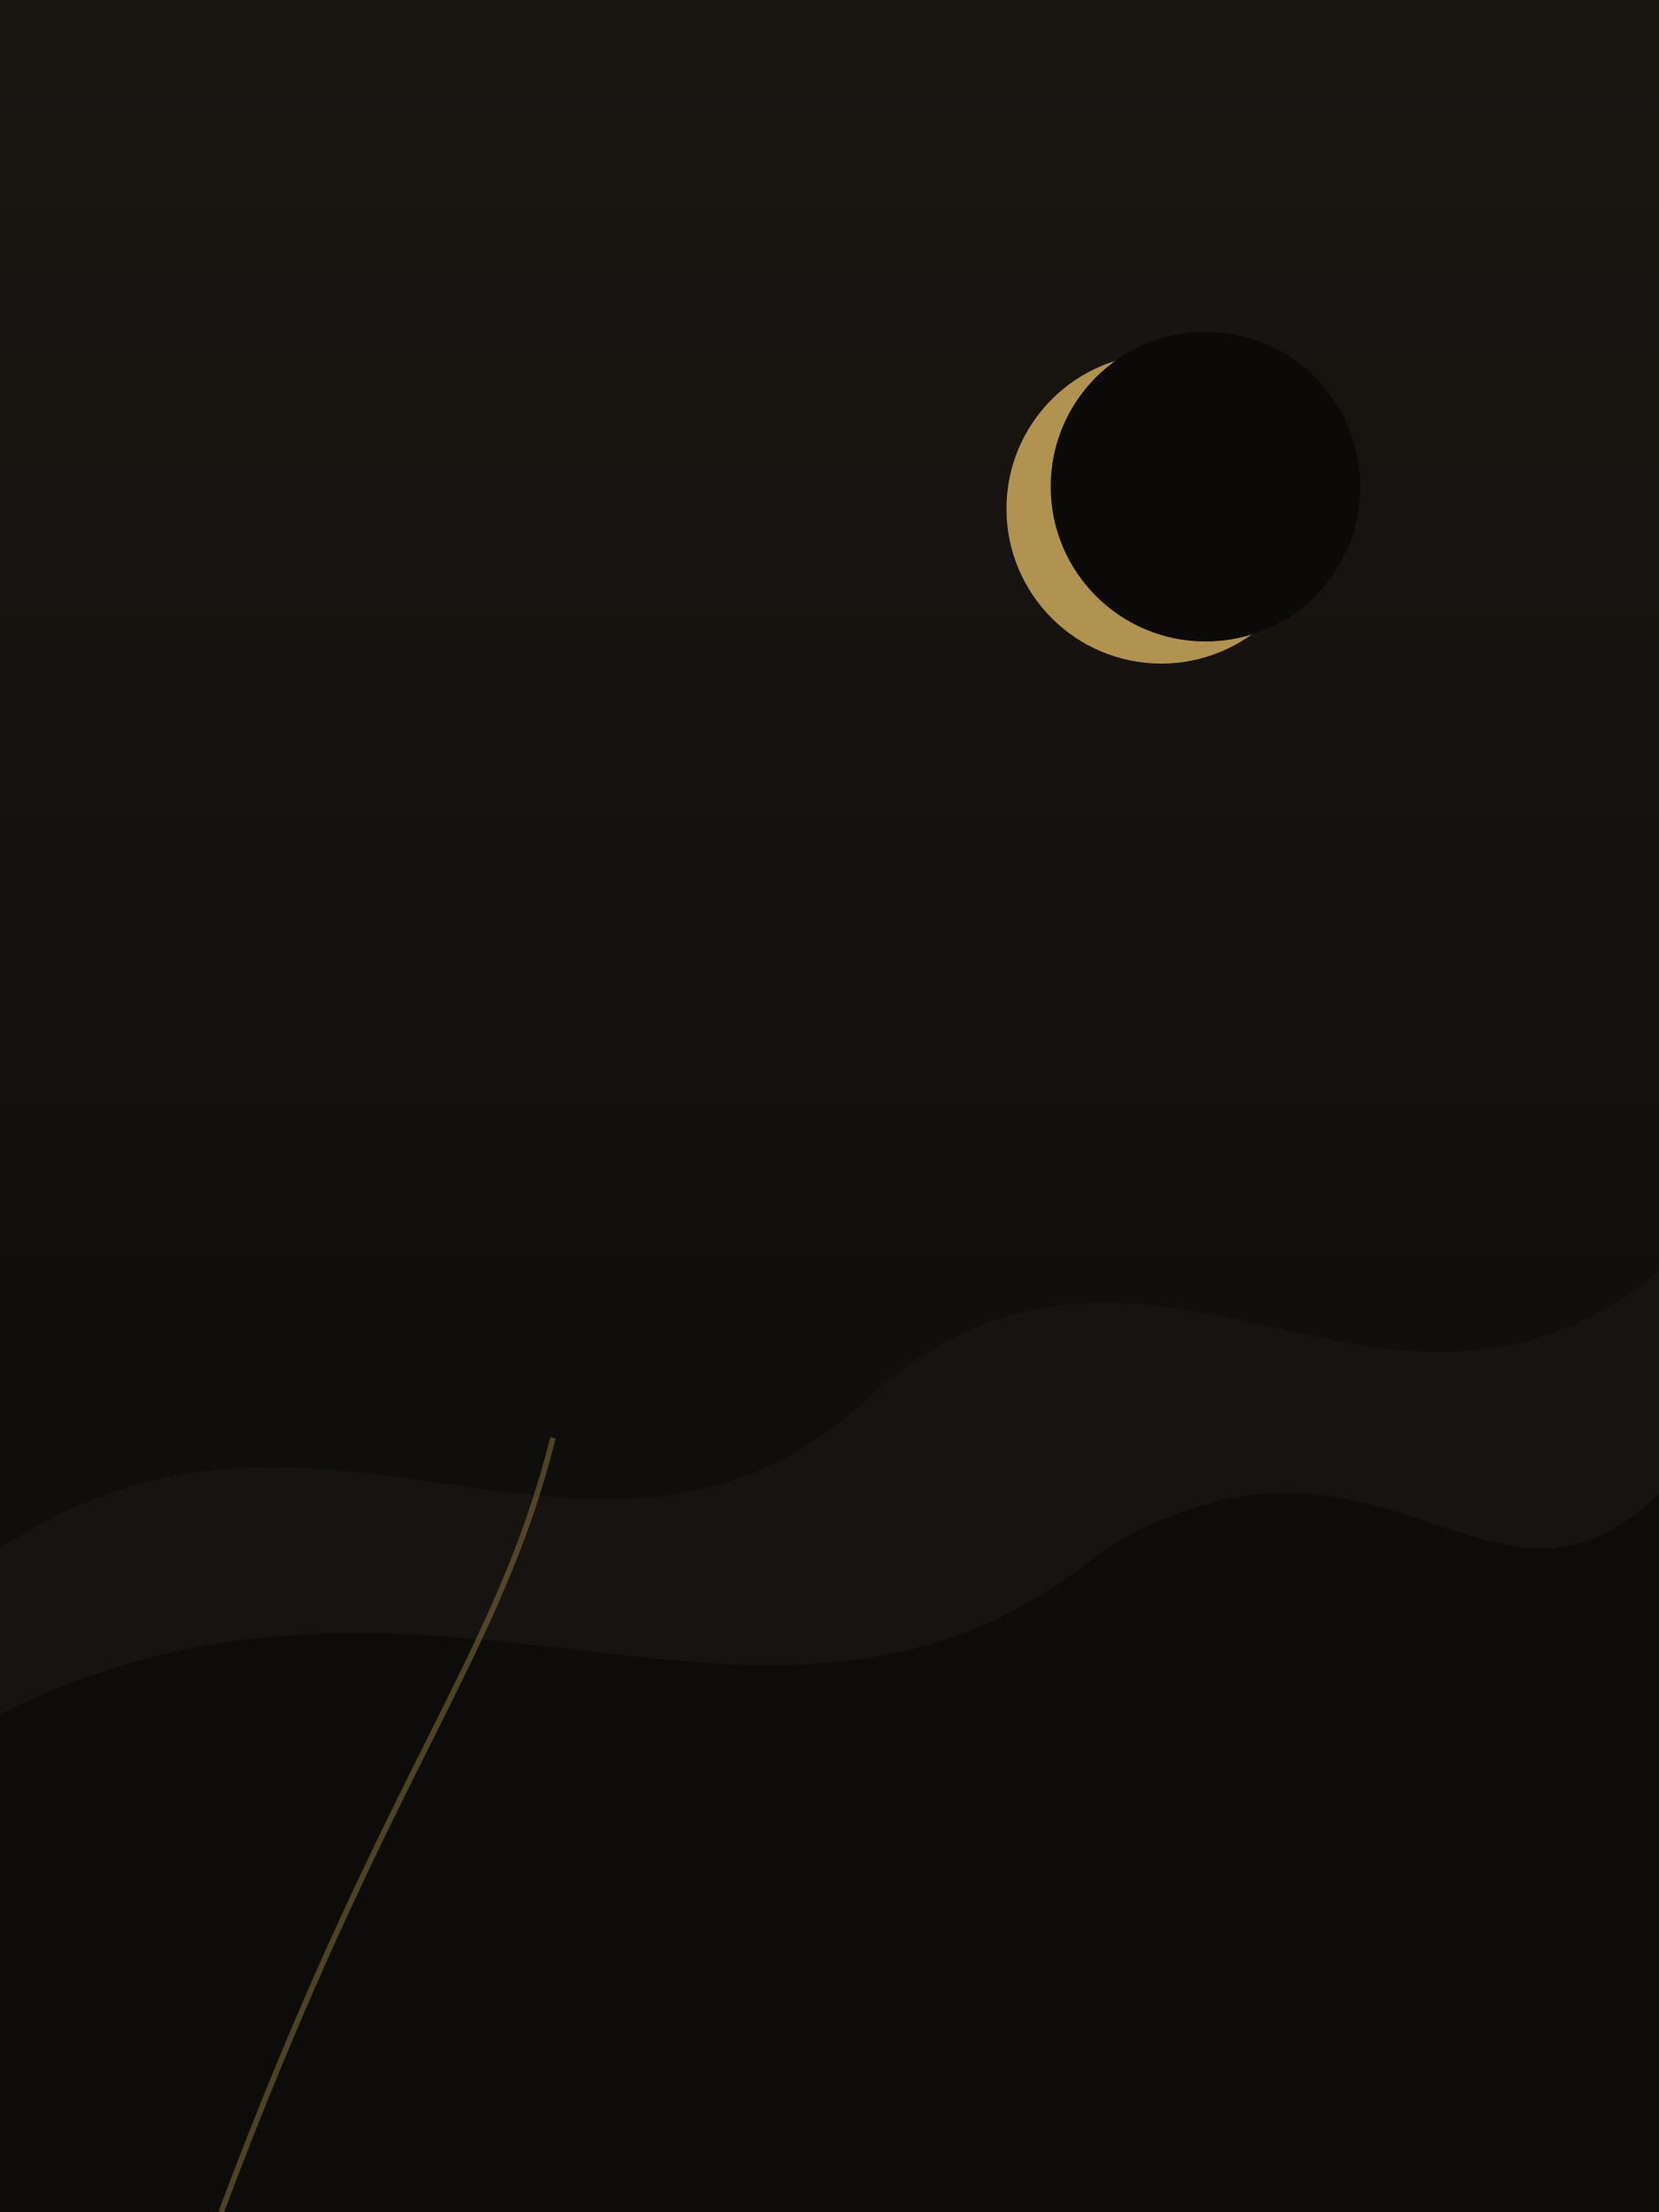
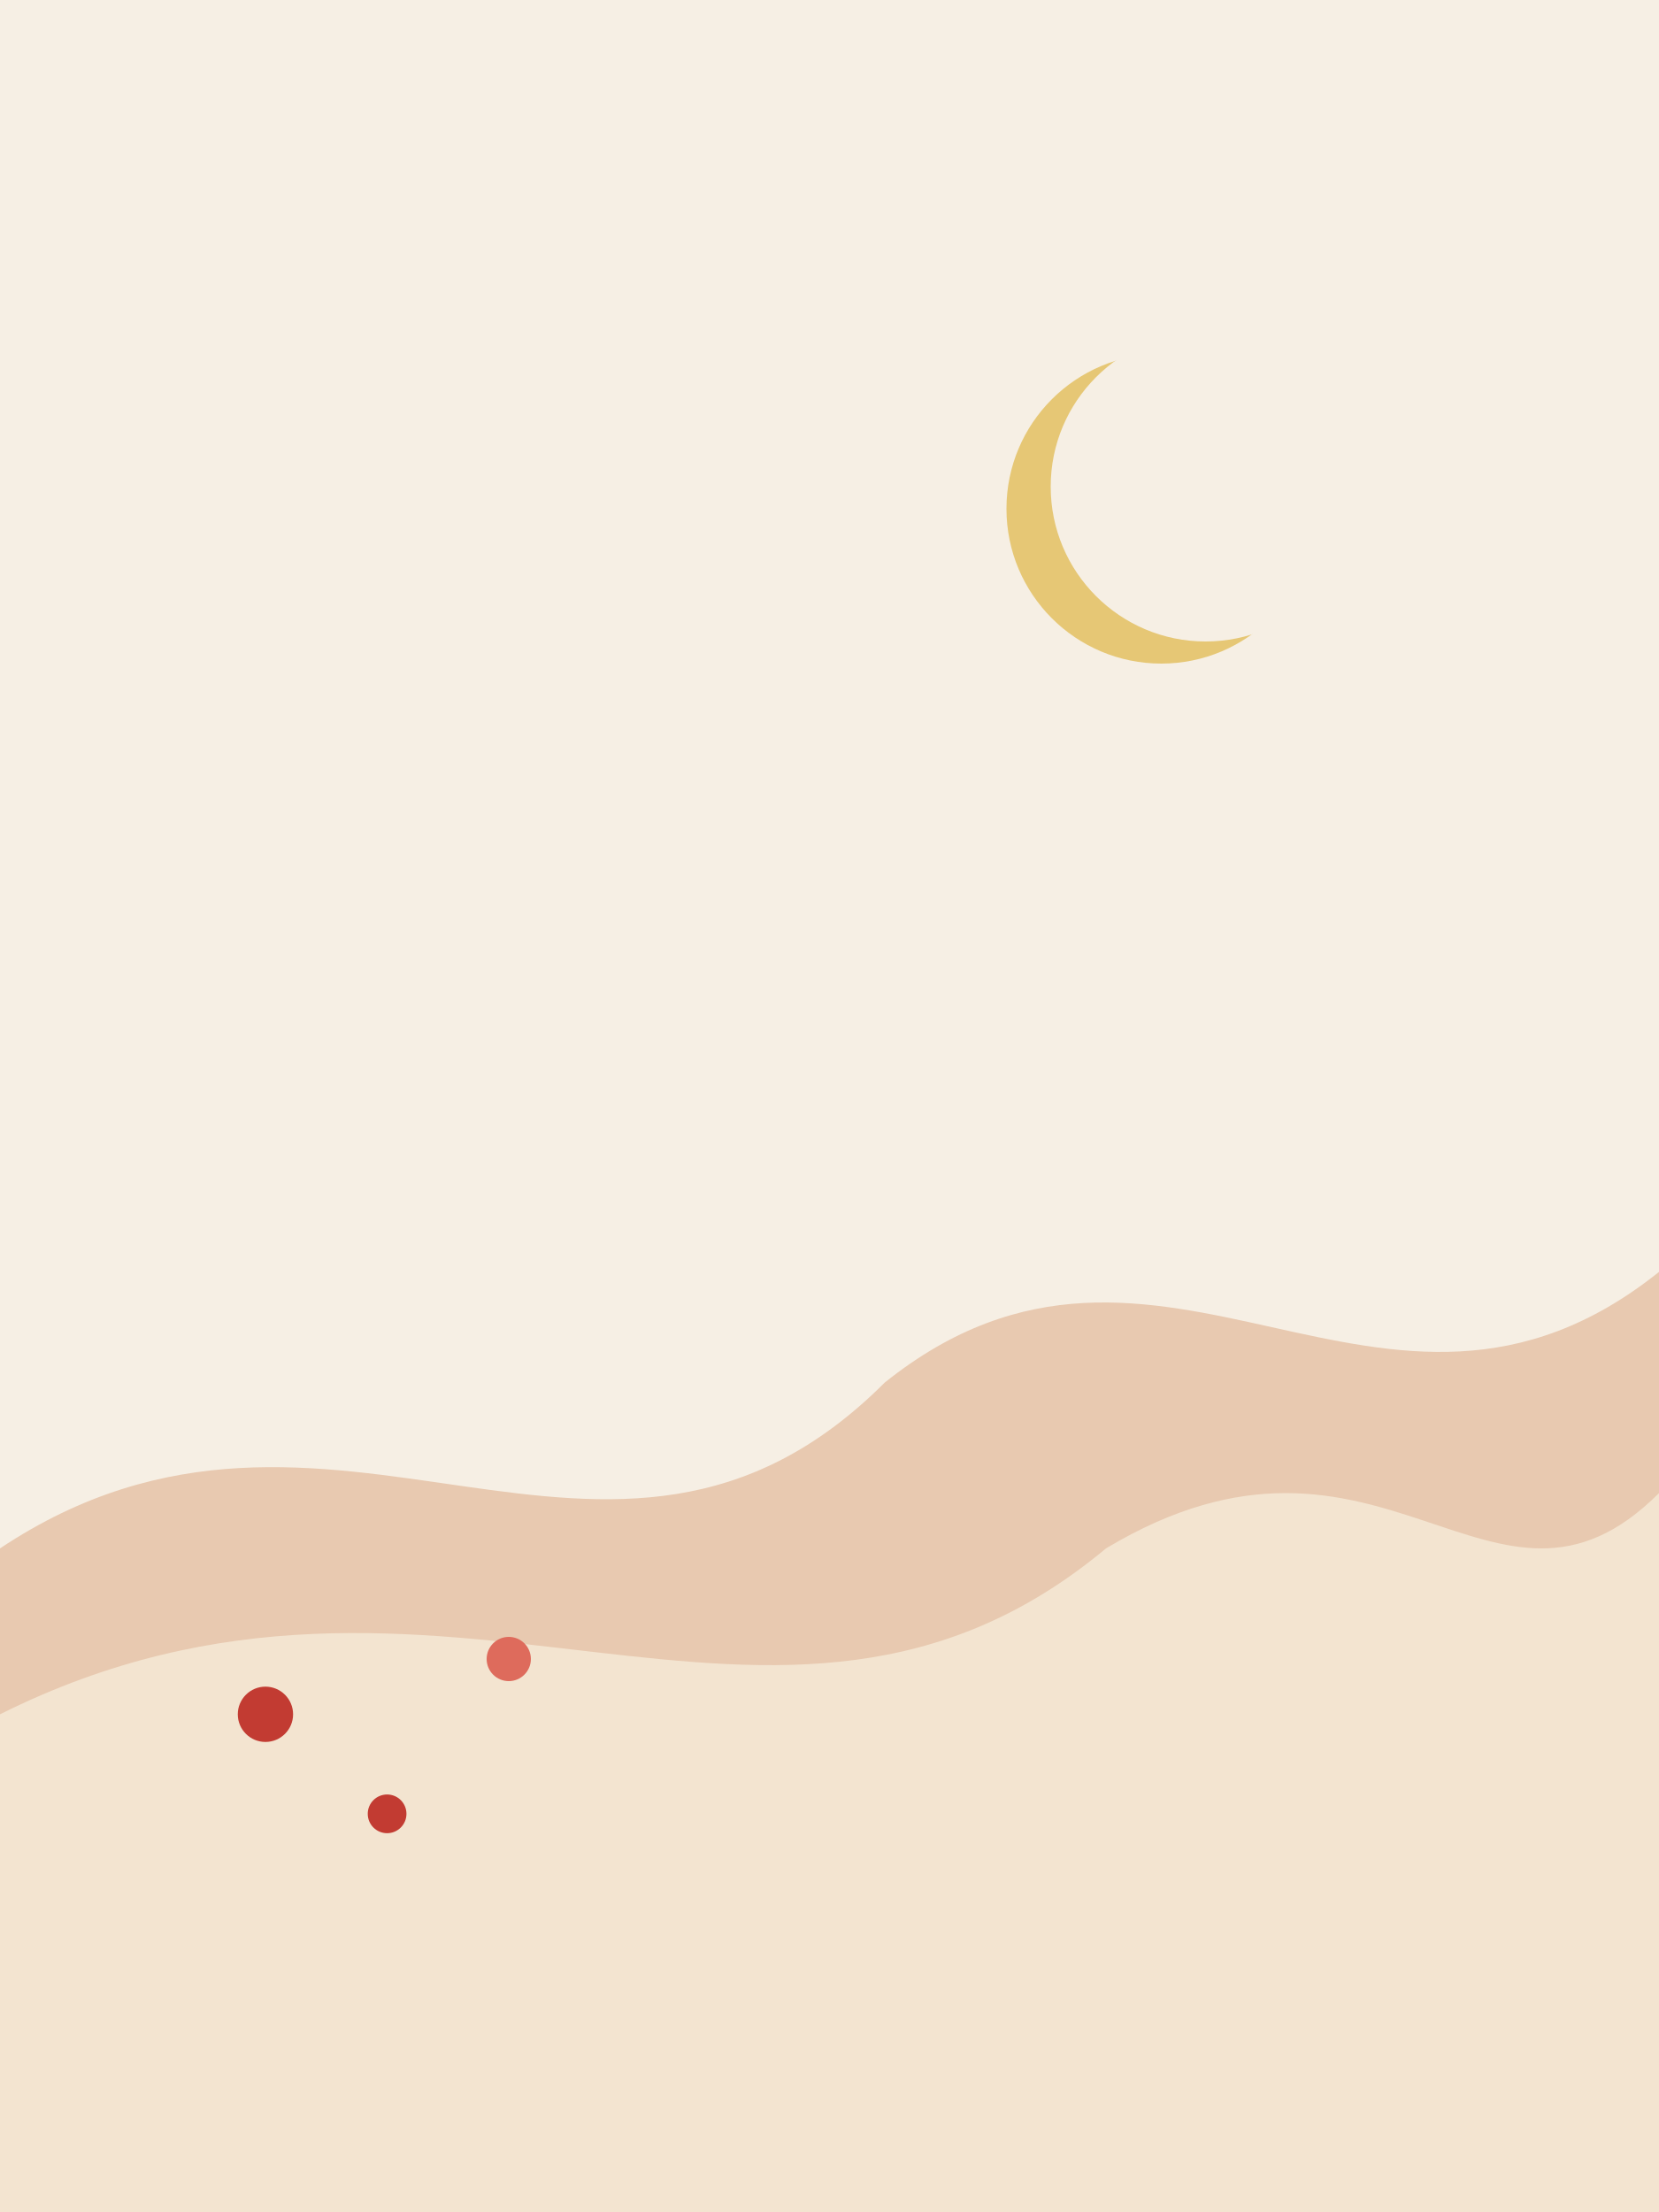
<svg xmlns="http://www.w3.org/2000/svg" viewBox="0 0 300 400">
-   <defs>
-     <linearGradient id="sky" x1="0" y1="0" x2="0" y2="1">
-       <stop offset="0%" stop-color="#1A1612" />
-       <stop offset="100%" stop-color="#0B0A09" />
-     </linearGradient>
-   </defs>
-   <rect width="300" height="400" fill="url(#sky)" />
-   <circle cx="210" cy="92" r="28" fill="#C4A35A" fill-opacity=".88" />
-   <circle cx="218" cy="88" r="28" fill="#0B0A09" />
-   <path d="M0 280 C60 240 110 300 160 250 C210 210 250 270 300 230 V400 H0 Z" fill="#161310" />
-   <path d="M0 310 C80 270 140 330 200 280 C250 250 270 300 300 270 V400 H0 Z" fill="#0E0C0A" />
-   <path d="M40 400 C70 320 90 300 100 260" fill="none" stroke="#C4A35A" stroke-opacity=".35" stroke-width="1" />
+   <rect width="300" height="400" fill="#F6EFE4" />
+   <circle cx="210" cy="92" r="28" fill="#E4C36A" fill-opacity=".9" />
+   <circle cx="218" cy="88" r="28" fill="#F6EFE4" />
+   <path d="M0 280 C60 240 110 300 160 250 C210 210 250 270 300 230 V400 H0 Z" fill="#E8C9B0" />
+   <path d="M0 310 C80 270 140 330 200 280 C250 250 270 300 300 270 V400 H0 Z" fill="#F3E4D0" />
+   <circle cx="48" cy="310" r="5" fill="#C23B32" />
+   <circle cx="70" cy="328" r="3.5" fill="#C23B32" />
+   <circle cx="92" cy="300" r="4" fill="#DE6B5C" />
</svg>
